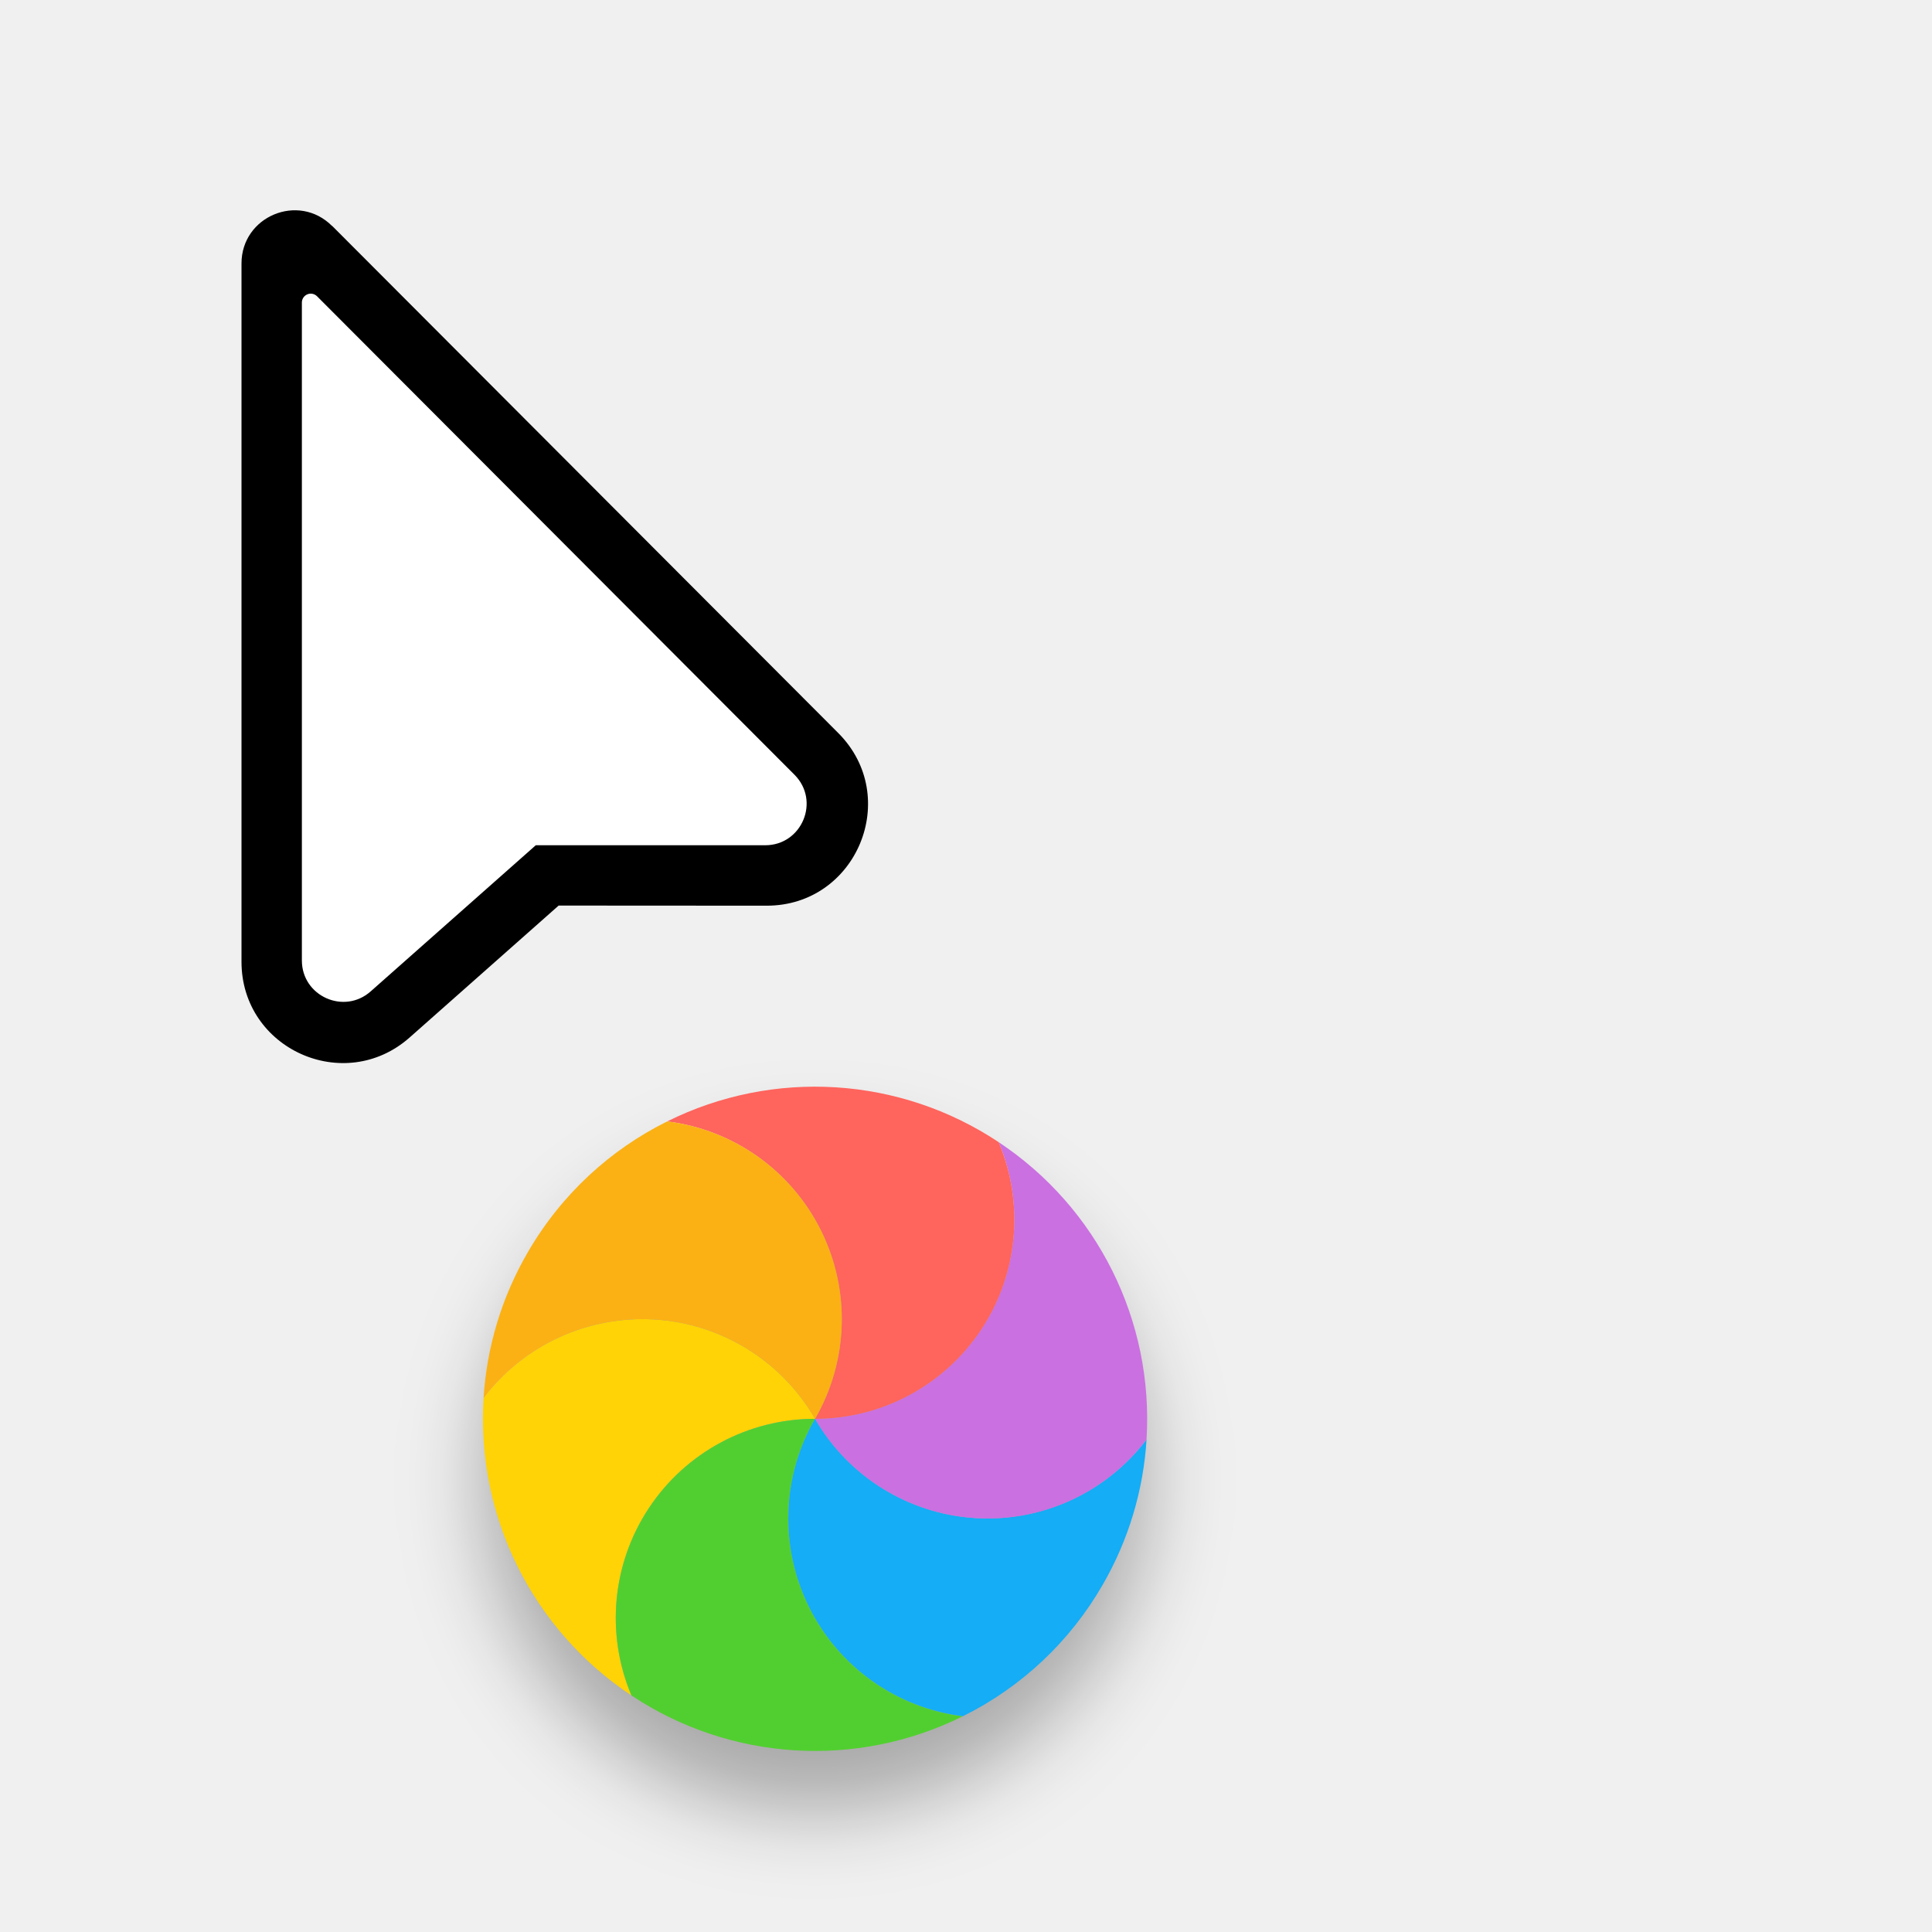
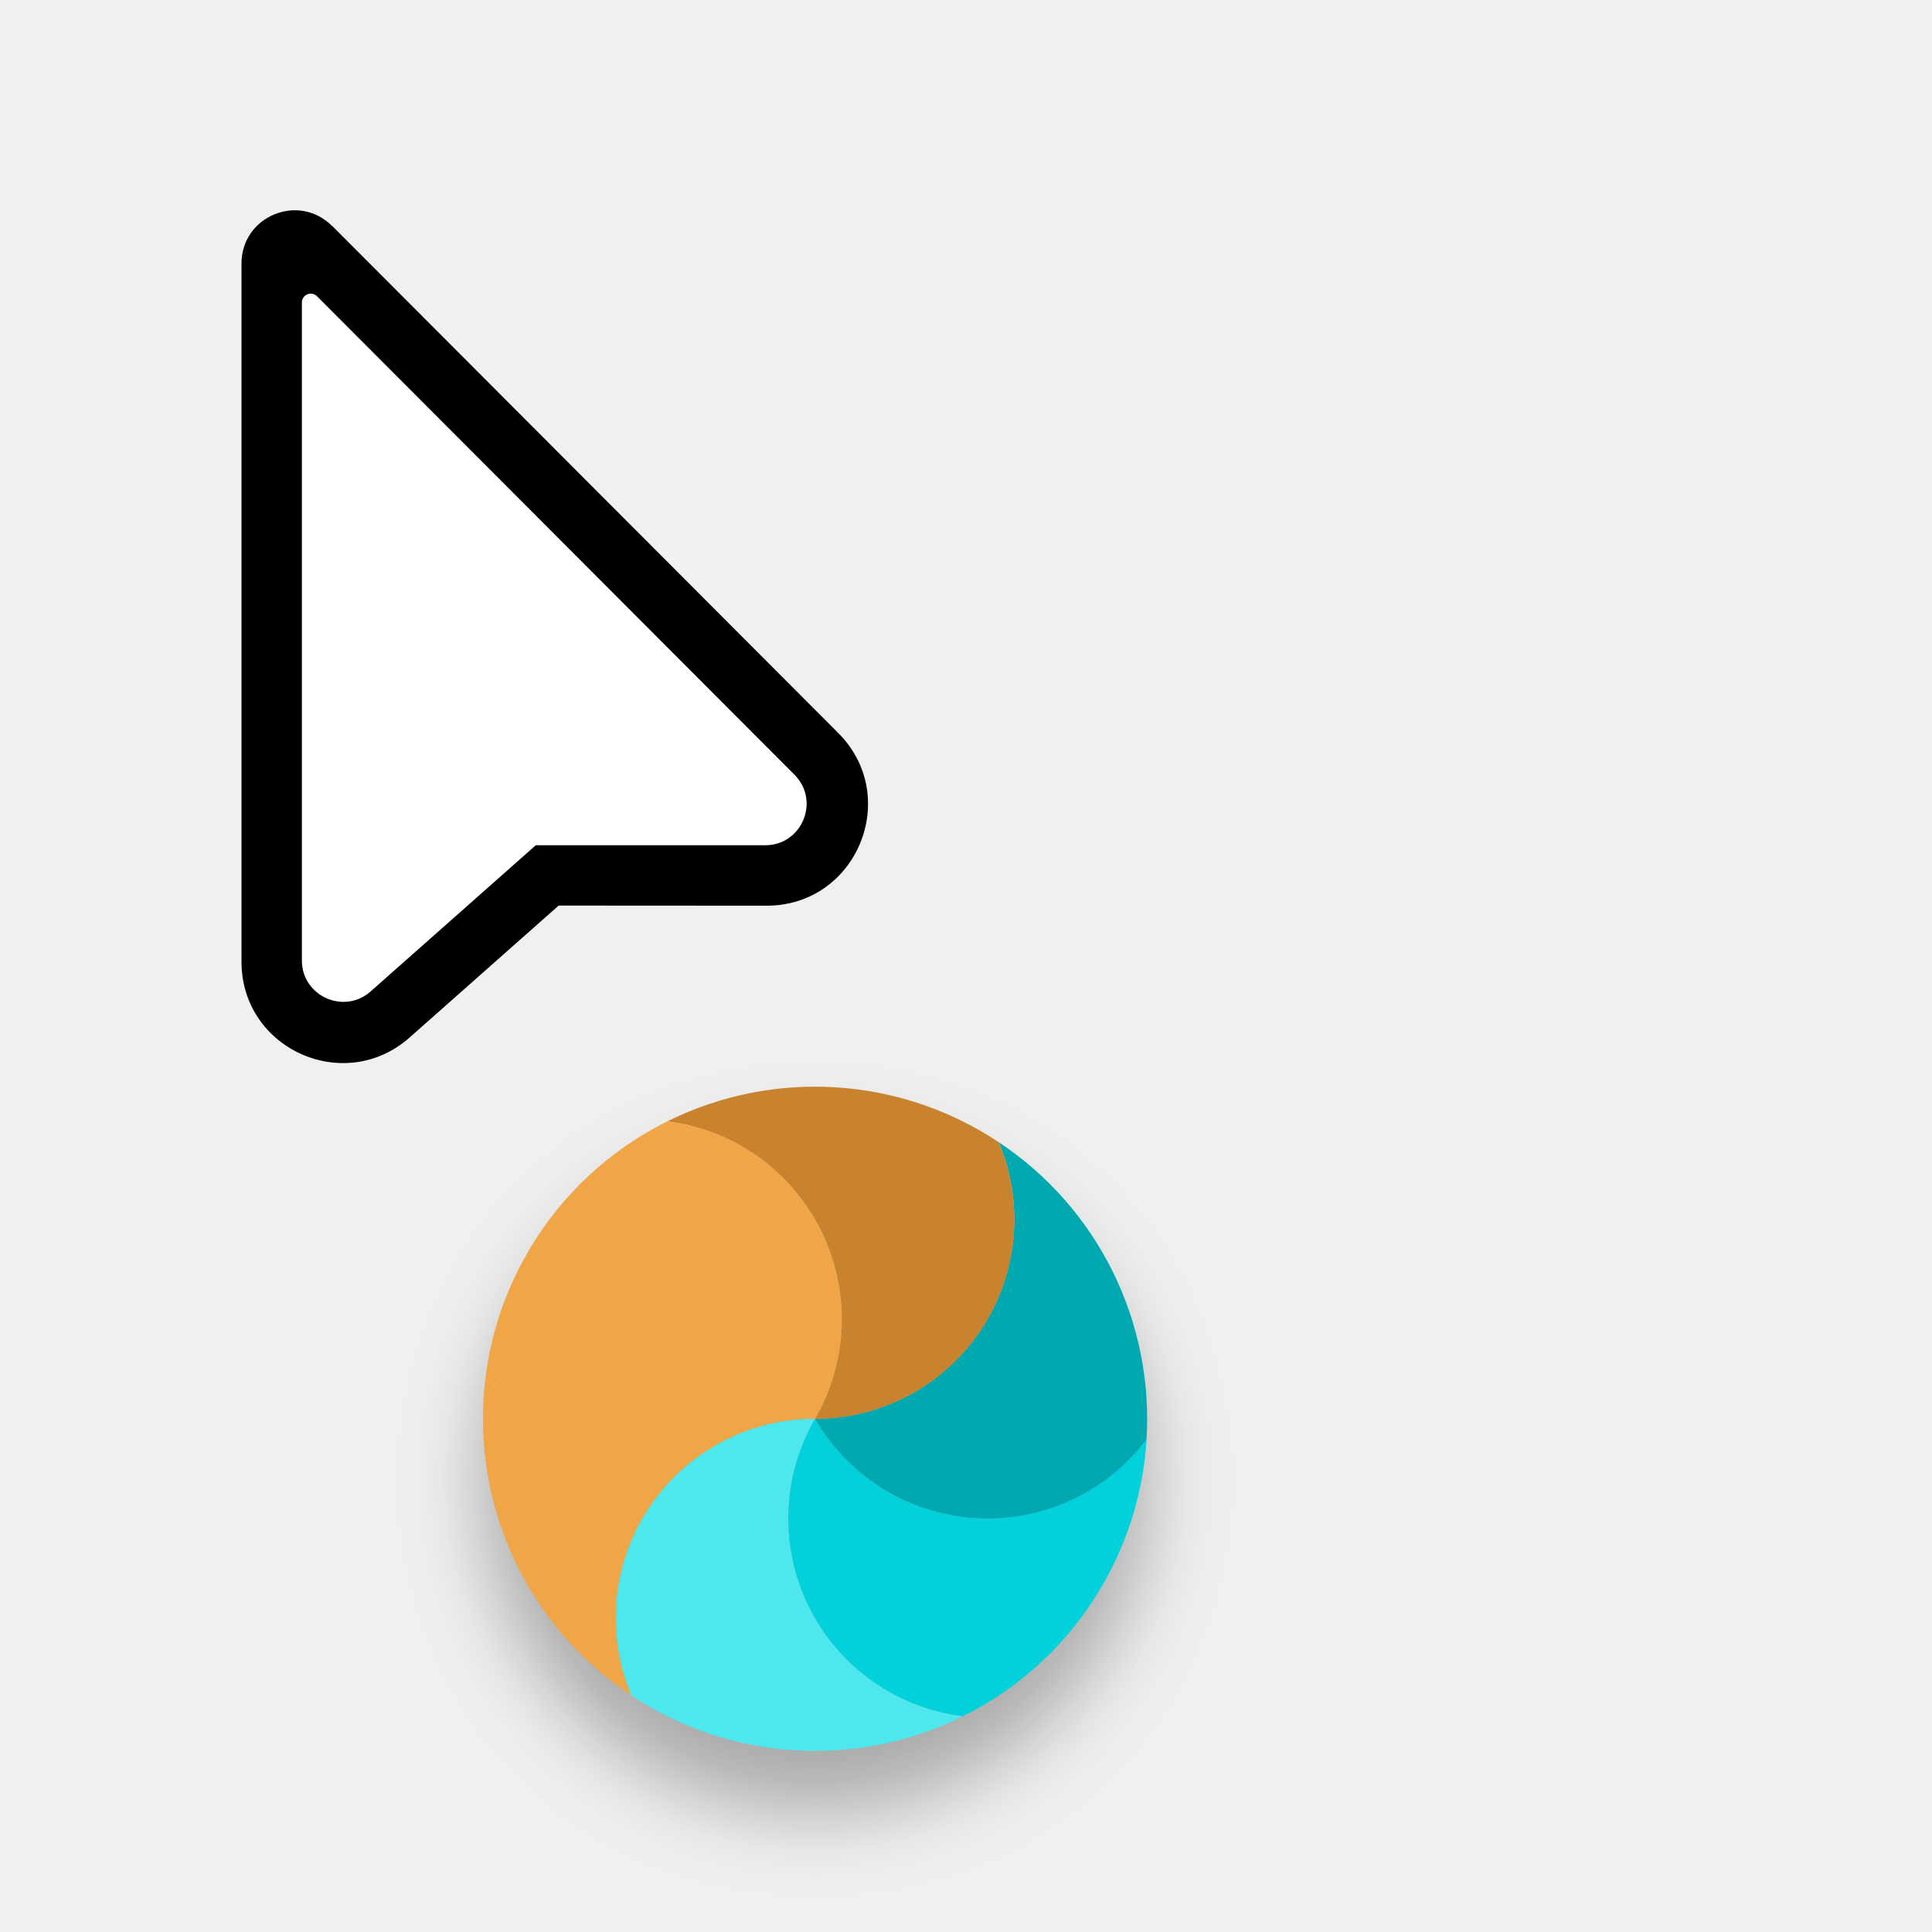
<svg xmlns="http://www.w3.org/2000/svg" width="32" height="32" viewBox="0 0 32 32" version="1.1" id="svg19">
  <defs id="defs12">
    <filter id="a" width="1.294" height="1.294" x="-0.147" y="-0.147" style="color-interpolation-filters:sRGB">
      <feGaussianBlur stdDeviation=".674" id="feGaussianBlur12" />
    </filter>
  </defs>
  <circle cx="13.5" cy="24.5" r="5.5" style="opacity:.3;fill:#000000;stroke-linecap:round;stroke-linejoin:round;filter:url(#a)" id="circle12" />
  <path fill="#000" fill-rule="evenodd" d="m5.502 3.742 8.383 8.4c1.053 1.057.306 2.859-1.185 2.859l-3.447-.002-2.468 2.185C5.704 18.14 4 17.375 4 15.93V4.364c0-.784.947-1.176 1.5-.621" clip-rule="evenodd" style="fill:#000;fill-opacity:1" id="path18" />
  <path fill-rule="evenodd" d="M5 5.01v10.898c0 .59.697.904 1.139.513L8.874 14h3.8c.61 0 .916-.736.485-1.168L5.251 4.907A.147.147 0 0 0 5 5.01" clip-rule="evenodd" style="fill:#ffffff;fill-opacity:1" id="path19" />
  <g id="g19" transform="rotate(-60,13.5,23.5)">
-     <path d="M 12.046,7.544 A 6,6 0 0 1 16.5,16.5 6,6 0 0 0 6.52,15.877 10,10 0 0 1 12.046,7.544" style="fill:#ffd305;fill-opacity:1" transform="matrix(0.55,0,0,0.55,4.425,14.425)" id="path12" />
-     <path d="M 6.52,15.877 A 6,6 0 0 1 16.5,16.5 6,6 0 0 0 10.97,24.834 9.99,9.99 0 0 1 6.52,15.877" style="fill:#52cf30;fill-opacity:1" transform="matrix(0.55,0,0,0.55,4.425,14.425)" id="path13" />
-     <path d="M 10.97,24.834 A 6,6 0 0 1 16.5,16.5 6,6 0 0 0 20.955,25.455 9.96,9.96 0 0 1 16.5,26.5 9.95,9.95 0 0 1 10.97,24.834" style="fill:#14adf6;fill-opacity:1" transform="matrix(0.55,0,0,0.55,4.425,14.425)" id="path14" />
-     <path d="M 20.955,25.456 A 6,6 0 0 1 16.5,16.5 a 6,6 0 0 0 9.98,0.622 10,10 0 0 1 -5.527,8.333" style="fill:#ca70e1;fill-opacity:1" transform="matrix(0.55,0,0,0.55,4.425,14.425)" id="path15" />
-     <path d="M 26.48,17.123 A 6,6 0 0 1 16.5,16.5 a 6,6 0 0 0 5.53,-8.334 9.99,9.99 0 0 1 4.45,8.957" style="fill:#ff645d;fill-opacity:1" transform="matrix(0.55,0,0,0.55,4.425,14.425)" id="path16" />
-     <path d="M 22.03,8.166 A 6,6 0 0 1 16.5,16.5 6,6 0 0 0 12.046,7.544 9.96,9.96 0 0 1 16.5,6.5 c 2.044,0 3.946,0.613 5.53,1.666" style="fill:#fbb114;fill-opacity:1" transform="matrix(0.55,0,0,0.55,4.425,14.425)" id="path17" />
+     <path d="M 12.046,7.544 A 6,6 0 0 1 16.5,16.5 6,6 0 0 0 6.52,15.877 10,10 0 0 1 12.046,7.544" style="fill:#f0a646;fill-opacity:1" transform="matrix(0.55,0,0,0.55,4.425,14.425)" id="path12" />
+     <path d="M 6.52,15.877 A 6,6 0 0 1 16.5,16.5 6,6 0 0 0 10.97,24.834 9.99,9.99 0 0 1 6.52,15.877" style="fill:#4de8ee;fill-opacity:1" transform="matrix(0.55,0,0,0.55,4.425,14.425)" id="path13" />
+     <path d="M 10.97,24.834 A 6,6 0 0 1 16.5,16.5 6,6 0 0 0 20.955,25.455 9.96,9.96 0 0 1 16.5,26.5 9.95,9.95 0 0 1 10.97,24.834" style="fill:#00d1da;fill-opacity:1" transform="matrix(0.55,0,0,0.55,4.425,14.425)" id="path14" />
+     <path d="M 20.955,25.456 A 6,6 0 0 1 16.5,16.5 a 6,6 0 0 0 9.98,0.622 10,10 0 0 1 -5.527,8.333" style="fill:#00a8b0;fill-opacity:1" transform="matrix(0.55,0,0,0.55,4.425,14.425)" id="path15" />
+     <path d="M 26.48,17.123 A 6,6 0 0 1 16.5,16.5 a 6,6 0 0 0 5.53,-8.334 9.99,9.99 0 0 1 4.45,8.957" style="fill:#c9832f;fill-opacity:1" transform="matrix(0.55,0,0,0.55,4.425,14.425)" id="path16" />
+     <path d="M 22.03,8.166 A 6,6 0 0 1 16.5,16.5 6,6 0 0 0 12.046,7.544 9.96,9.96 0 0 1 16.5,6.5 c 2.044,0 3.946,0.613 5.53,1.666" style="fill:#f0a646;fill-opacity:1" transform="matrix(0.55,0,0,0.55,4.425,14.425)" id="path17" />
  </g>
</svg>
